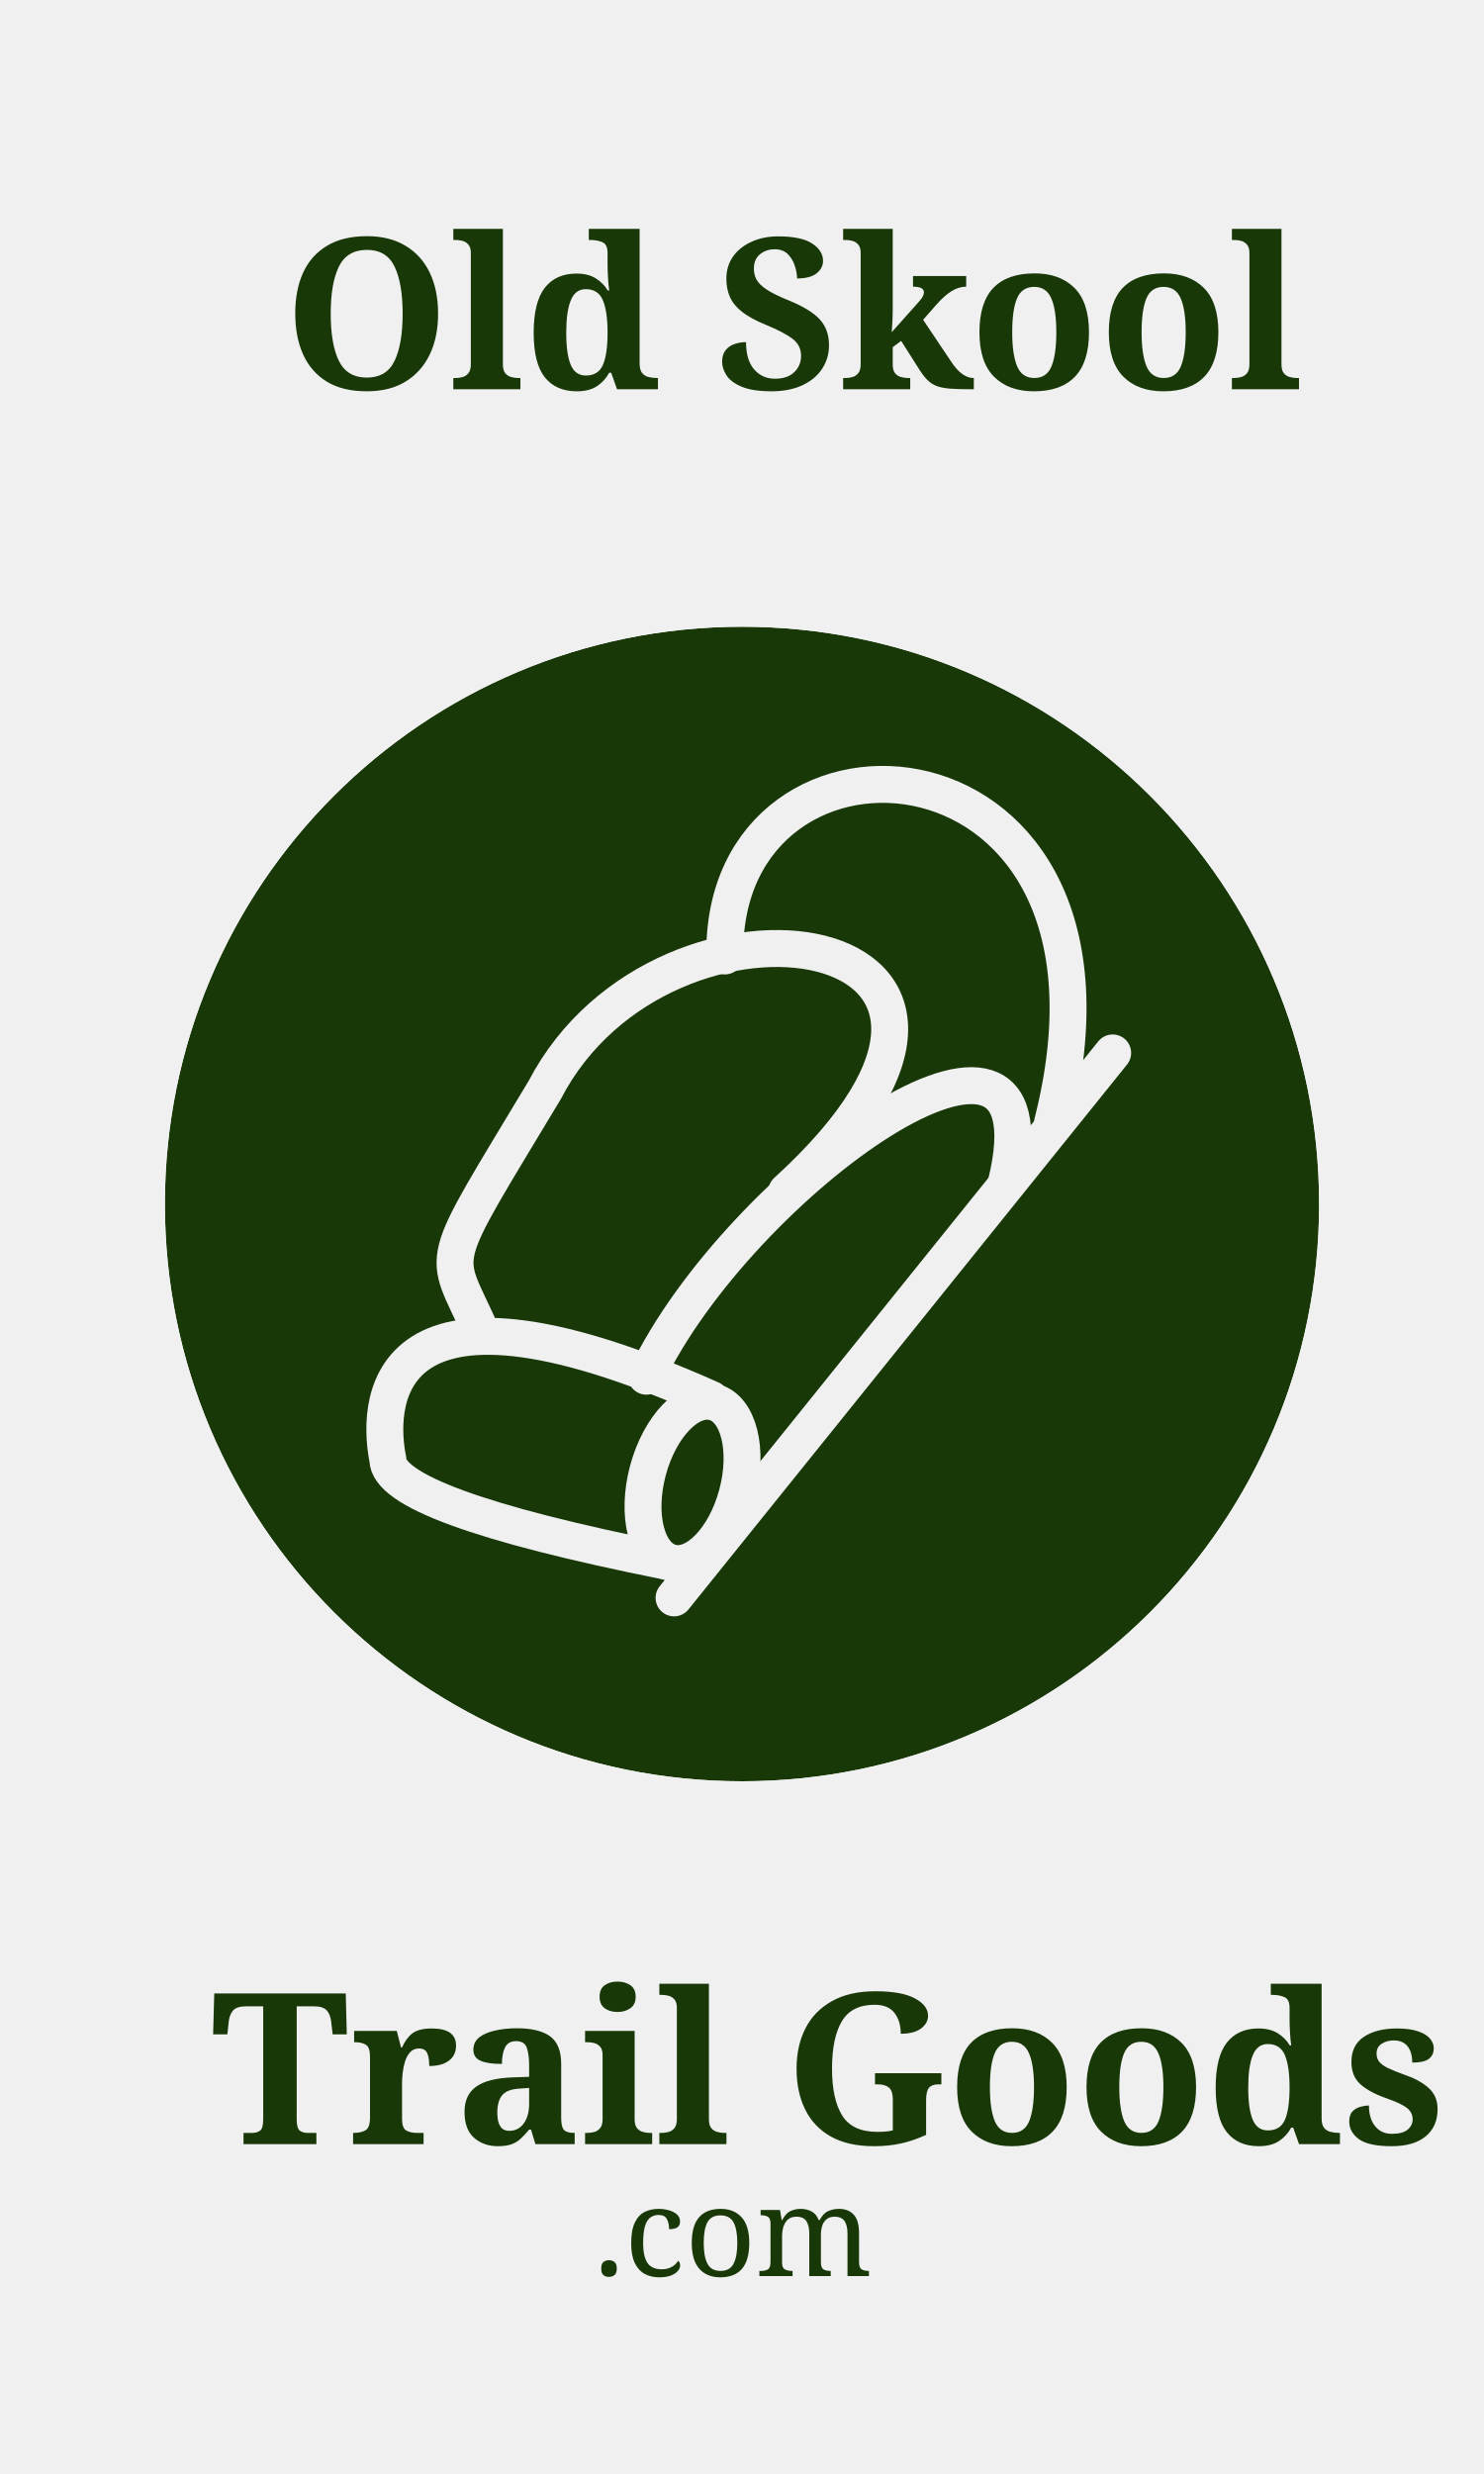
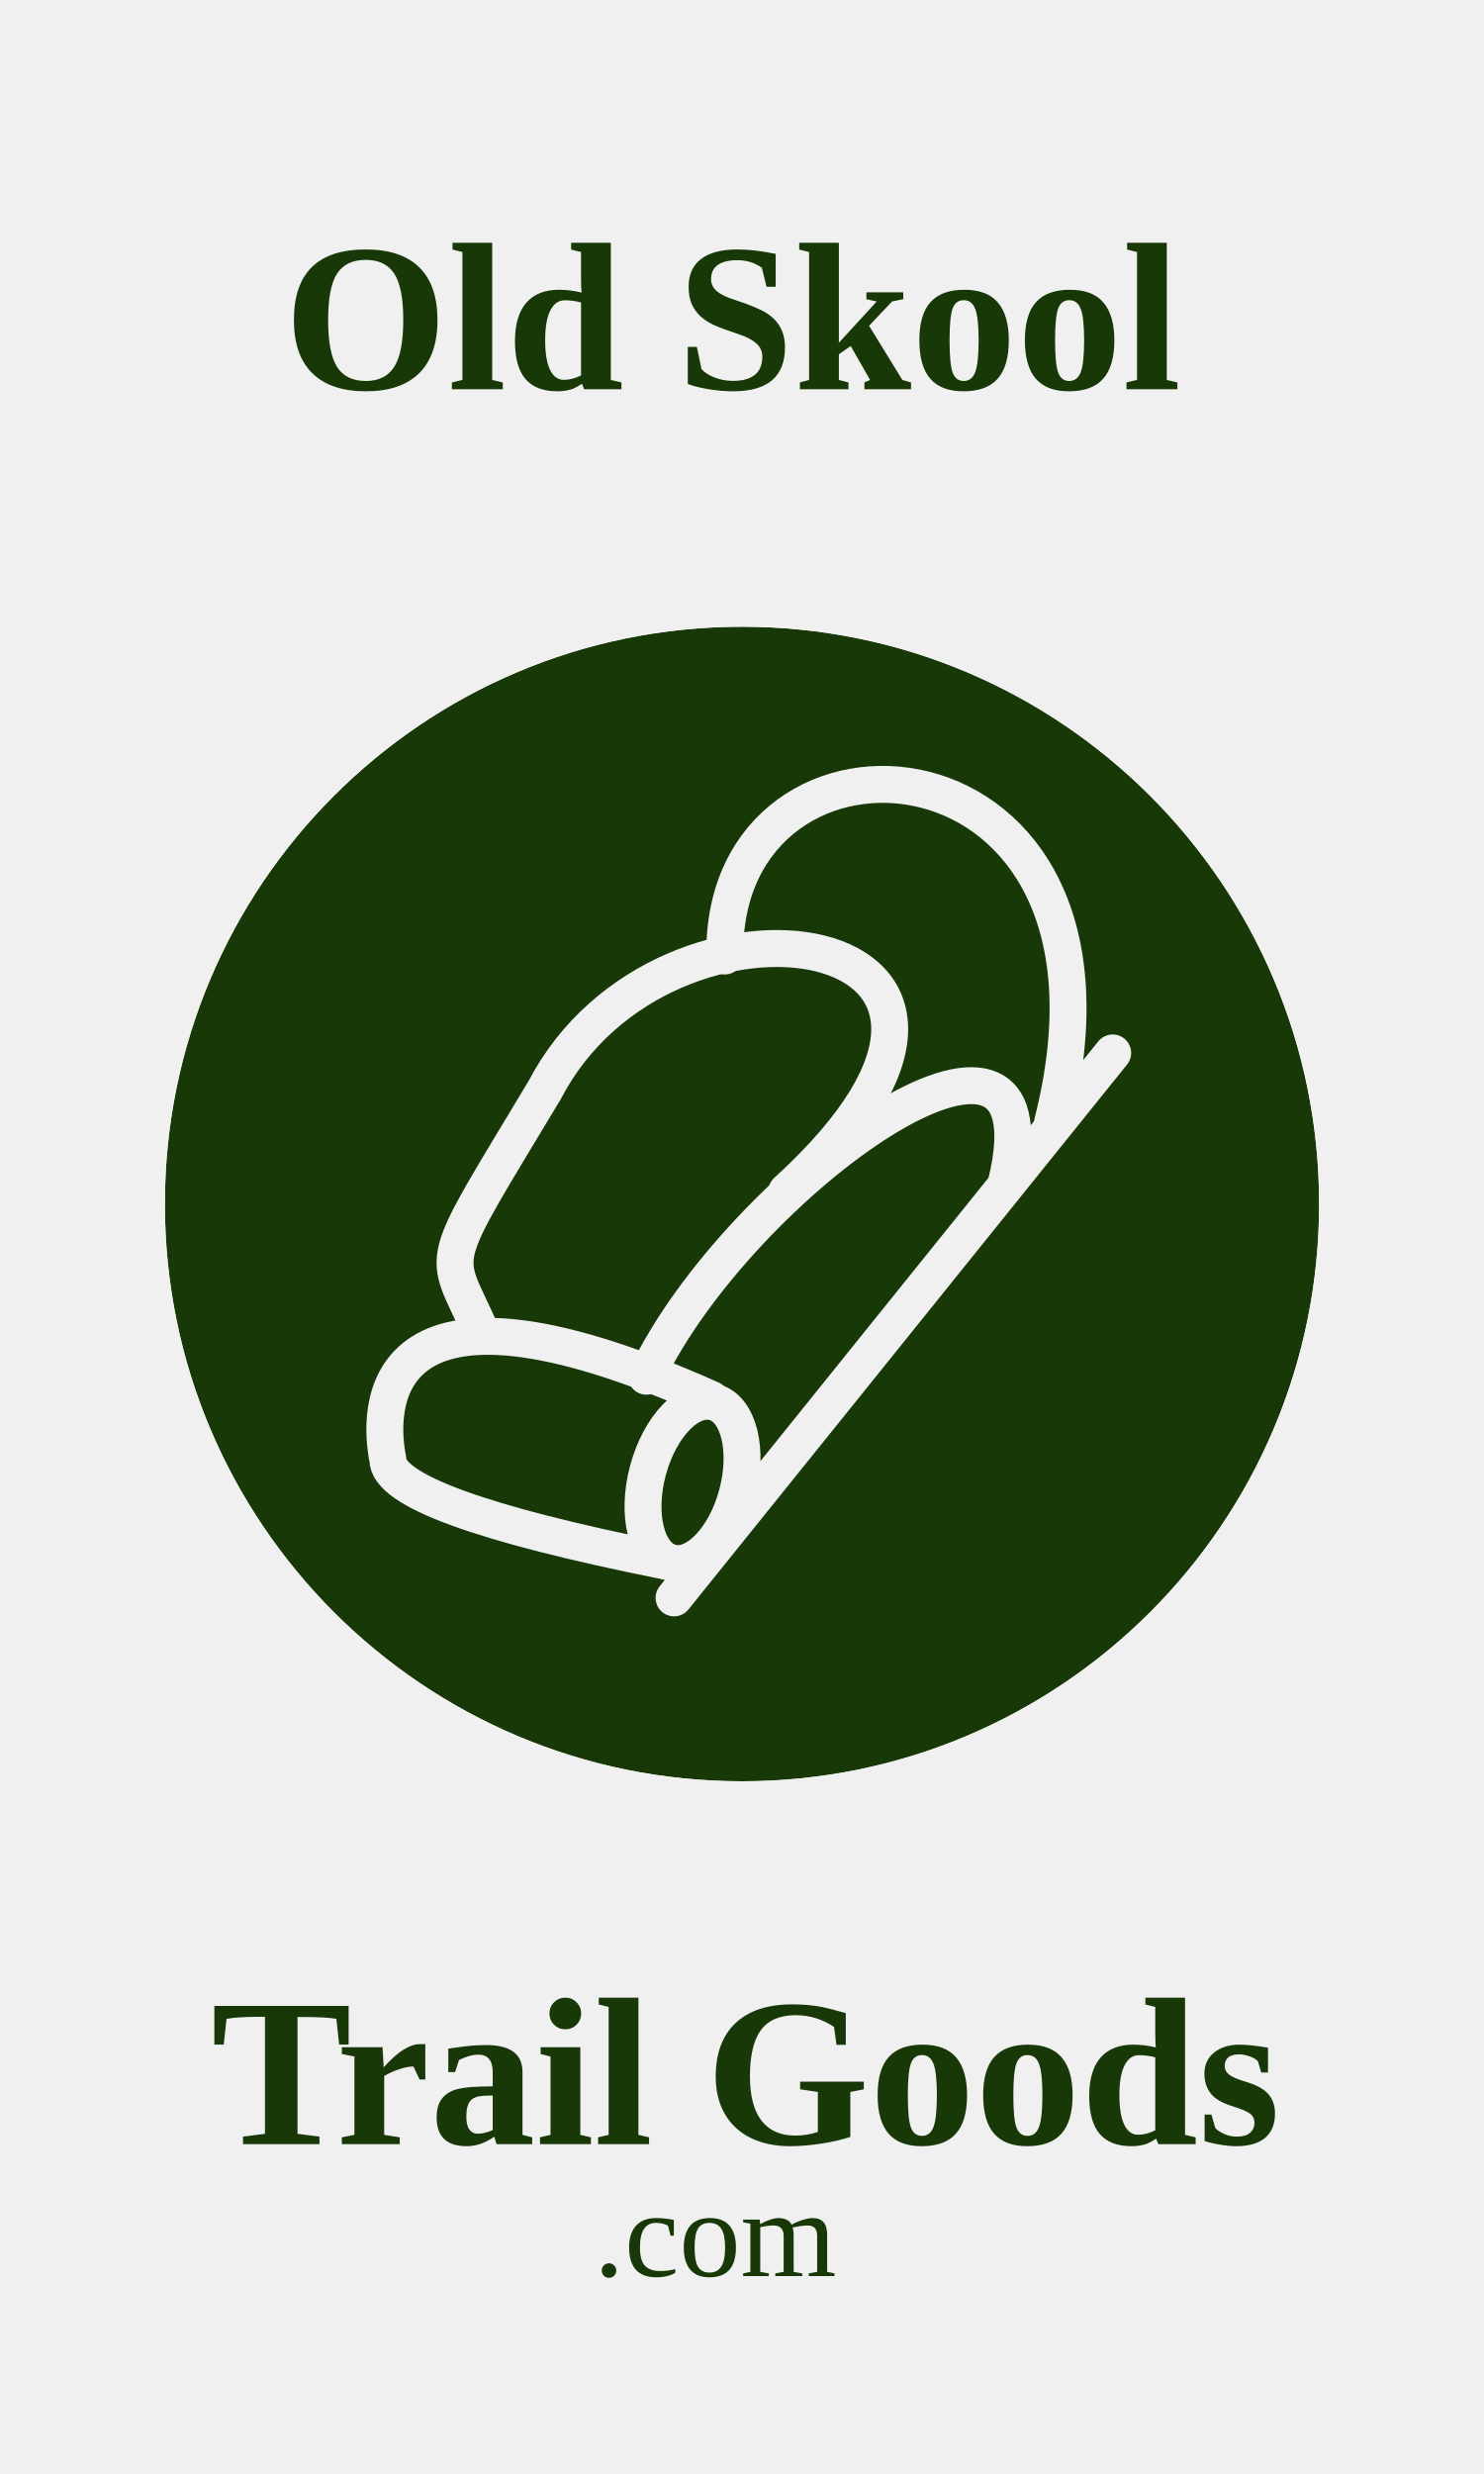
<svg xmlns="http://www.w3.org/2000/svg" width="2.25in" height="3.75in" viewBox="0 0 225 375" version="1.1" id="svg6194">
  <style>
    #bleed {
        fill: transparent;
        stroke: #eee;
        stroke-width: 25;
        opacity: 0.5;
    }

    #revert {
      fill:#183808;
      fill-opacity: 1;
      fill-rule: nonezero;
      stroke-width: 0.75;
-       font-family:liberation-serif,serif;
+       font-family:"Liberation Serif";
    }
    #mask_circle {
        fill: white;
    }
    #pack_paths {
      stroke: #000;
      stroke-width: 4;
      stroke: black;
      fill: none;
      stroke-linecap: round;
    }
    #tld {
      font-size: 14pt;
    }
    #os,#tg {
      font-size: 24pt;
      font-weight: bold;
    }
  </style>
  <defs>
    <mask id="pack">
      <circle id="mask_circle" cx="112.5" cy="182.5" r="87.5" />
      <g id="pack_paths" transform="scale(1.4),translate(35,78)">
        <path id="t" d="M43.5,25.5 C 43 -3, 90 0, 79 43.5" />
        <path id="b" d="M17,66 C 13 57, 12 60, 24 40 C 37 15, 82 22, 50.2 51" />
        <path id="p" d="M35,71 C 45 50, 80 25, 74 50" />
        <path id="f" d="M38,95 L85.5,36" />
        <path id="c" d="M42,73.5 C 5 57, 6 75, 7 80 Q 7 85, 37 91" />
        <ellipse id="cf" cx="40" cy="82.5" rx="5" ry="9" transform="rotate(15, 40, 82.5)" />
      </g>
    </mask>
  </defs>
  <g id="card">
    <g id="revert">
      <text x="43" y="59" id="os">
        Old Skool
    </text>
      <text id="tg" class="text" x="32" y="325">
       Trail Goods
    </text>
      <text id="tld" x="90" y="345">
        .com
    </text>
      <circle cx="112.5" cy="182.5" r="87.5" id="logo_circle" mask="url(#pack)" />
    </g>

    
    }
  </g>
</svg>
